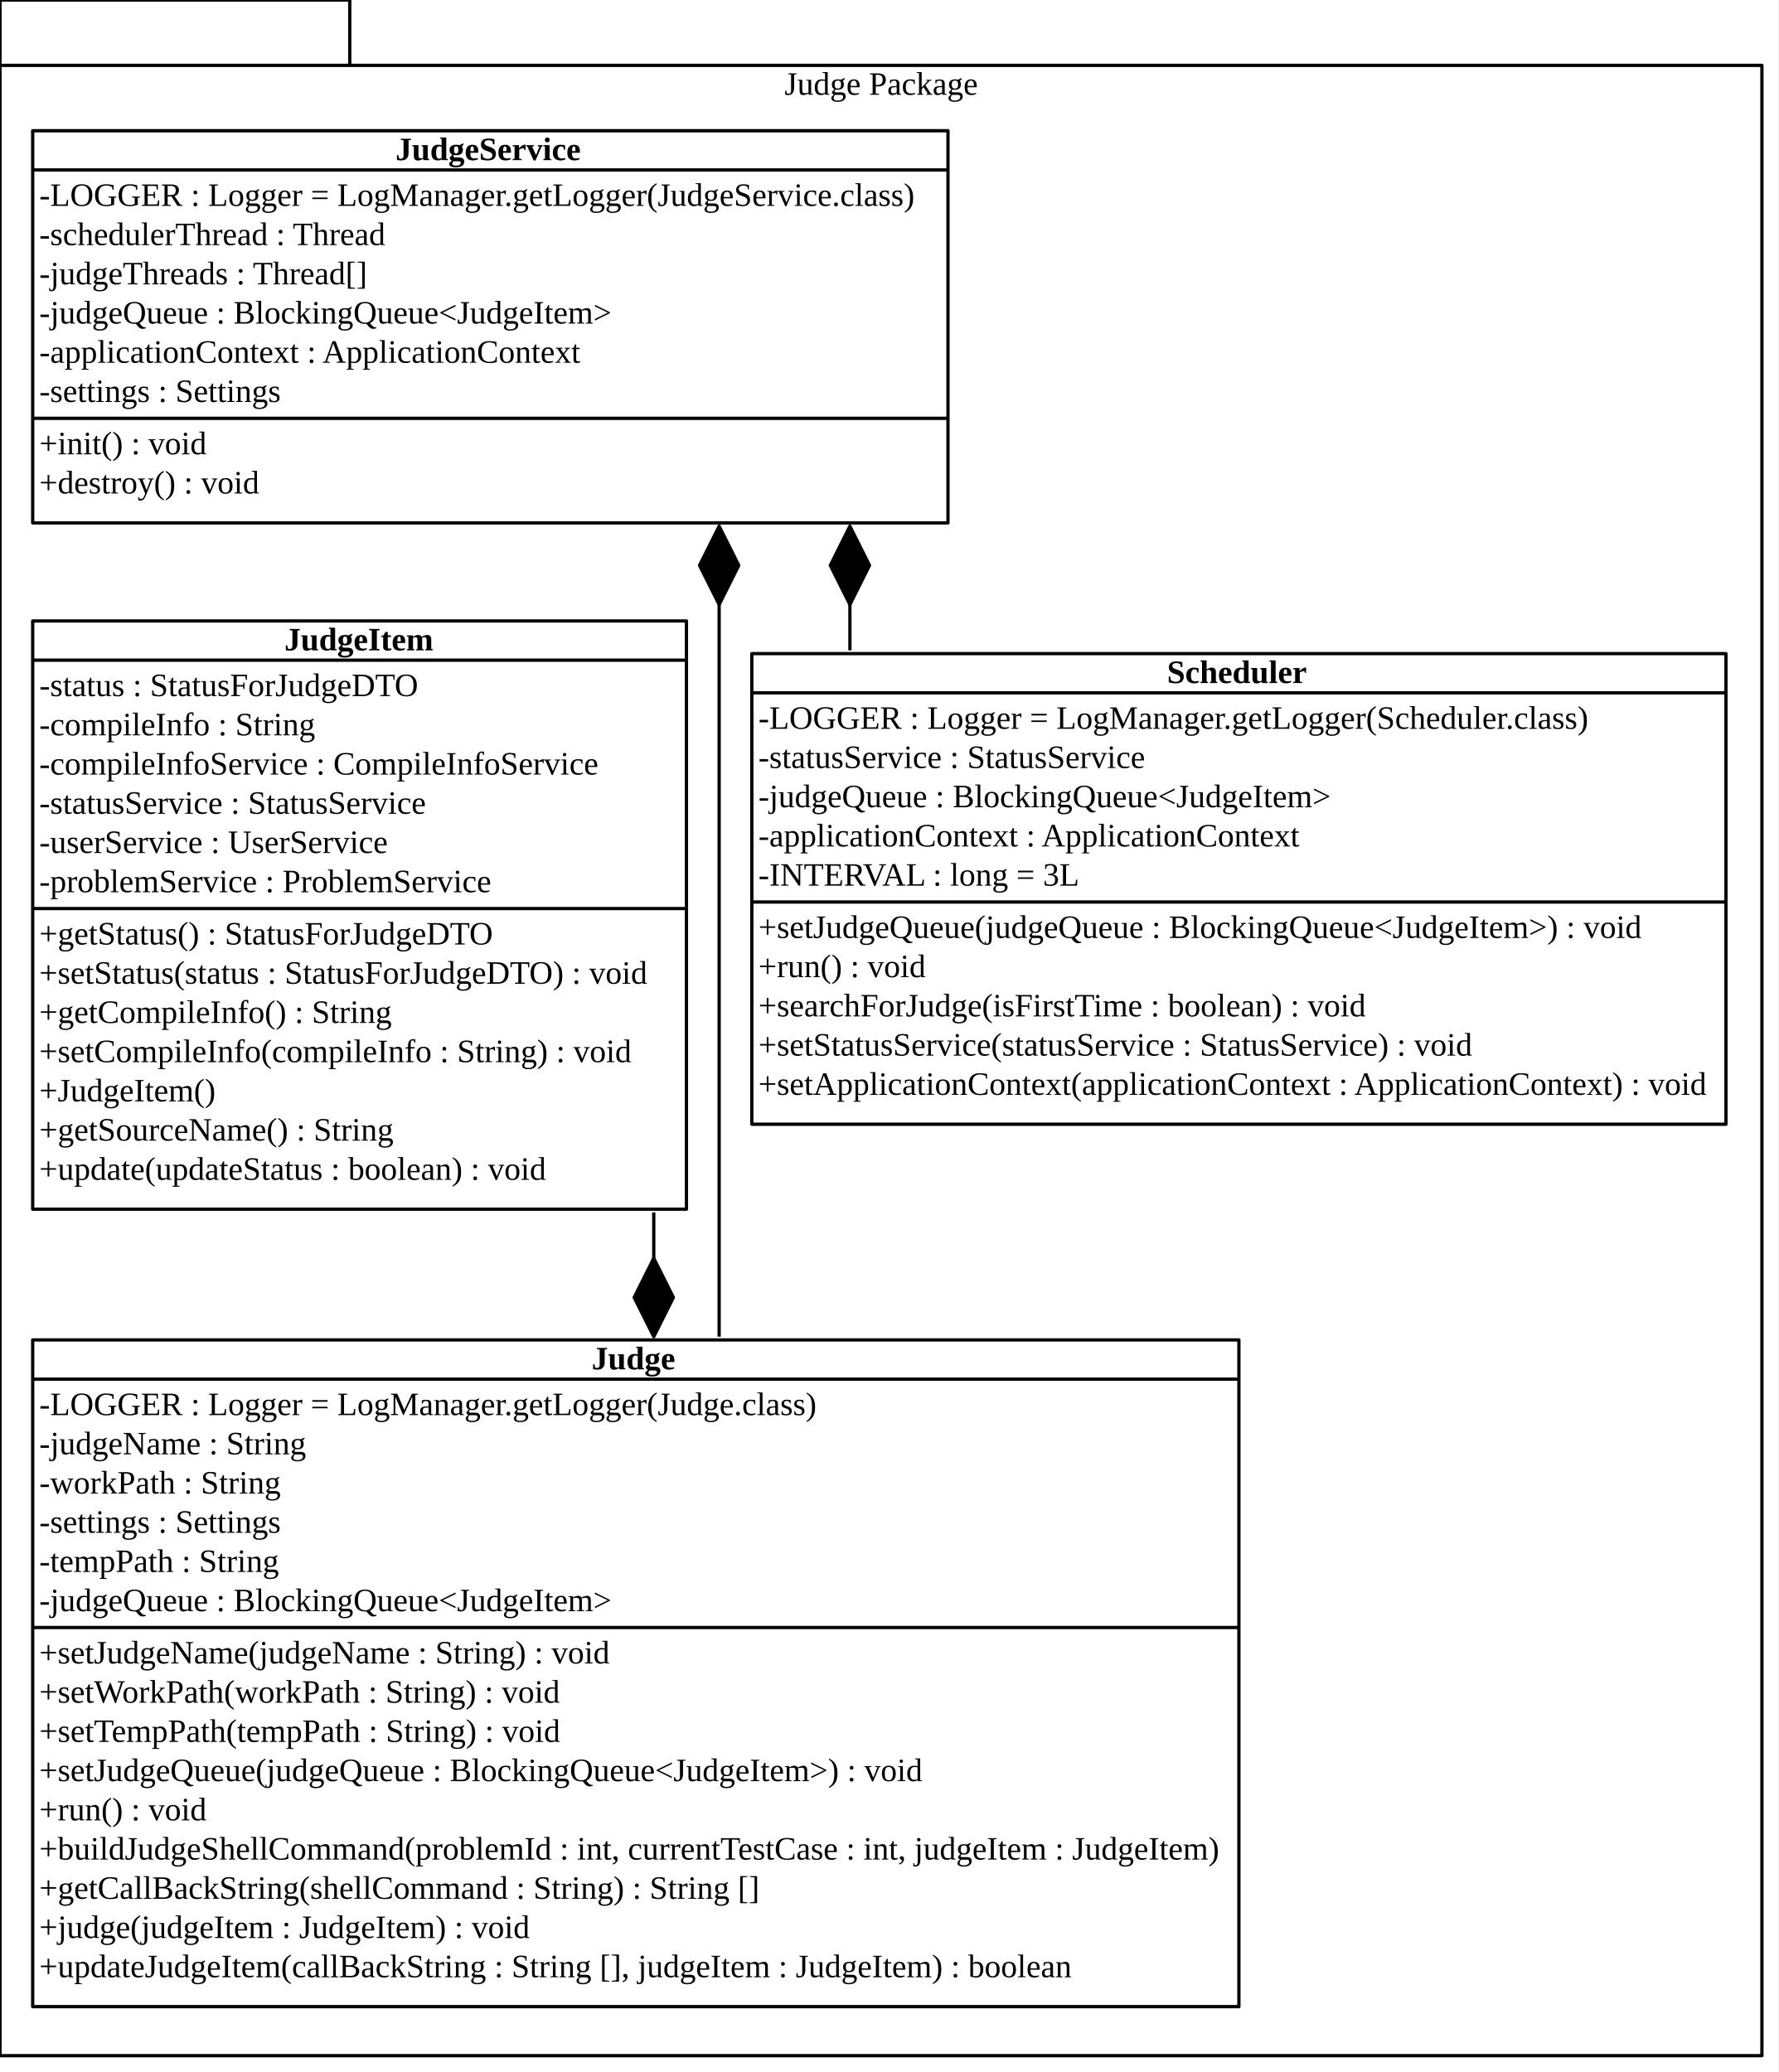
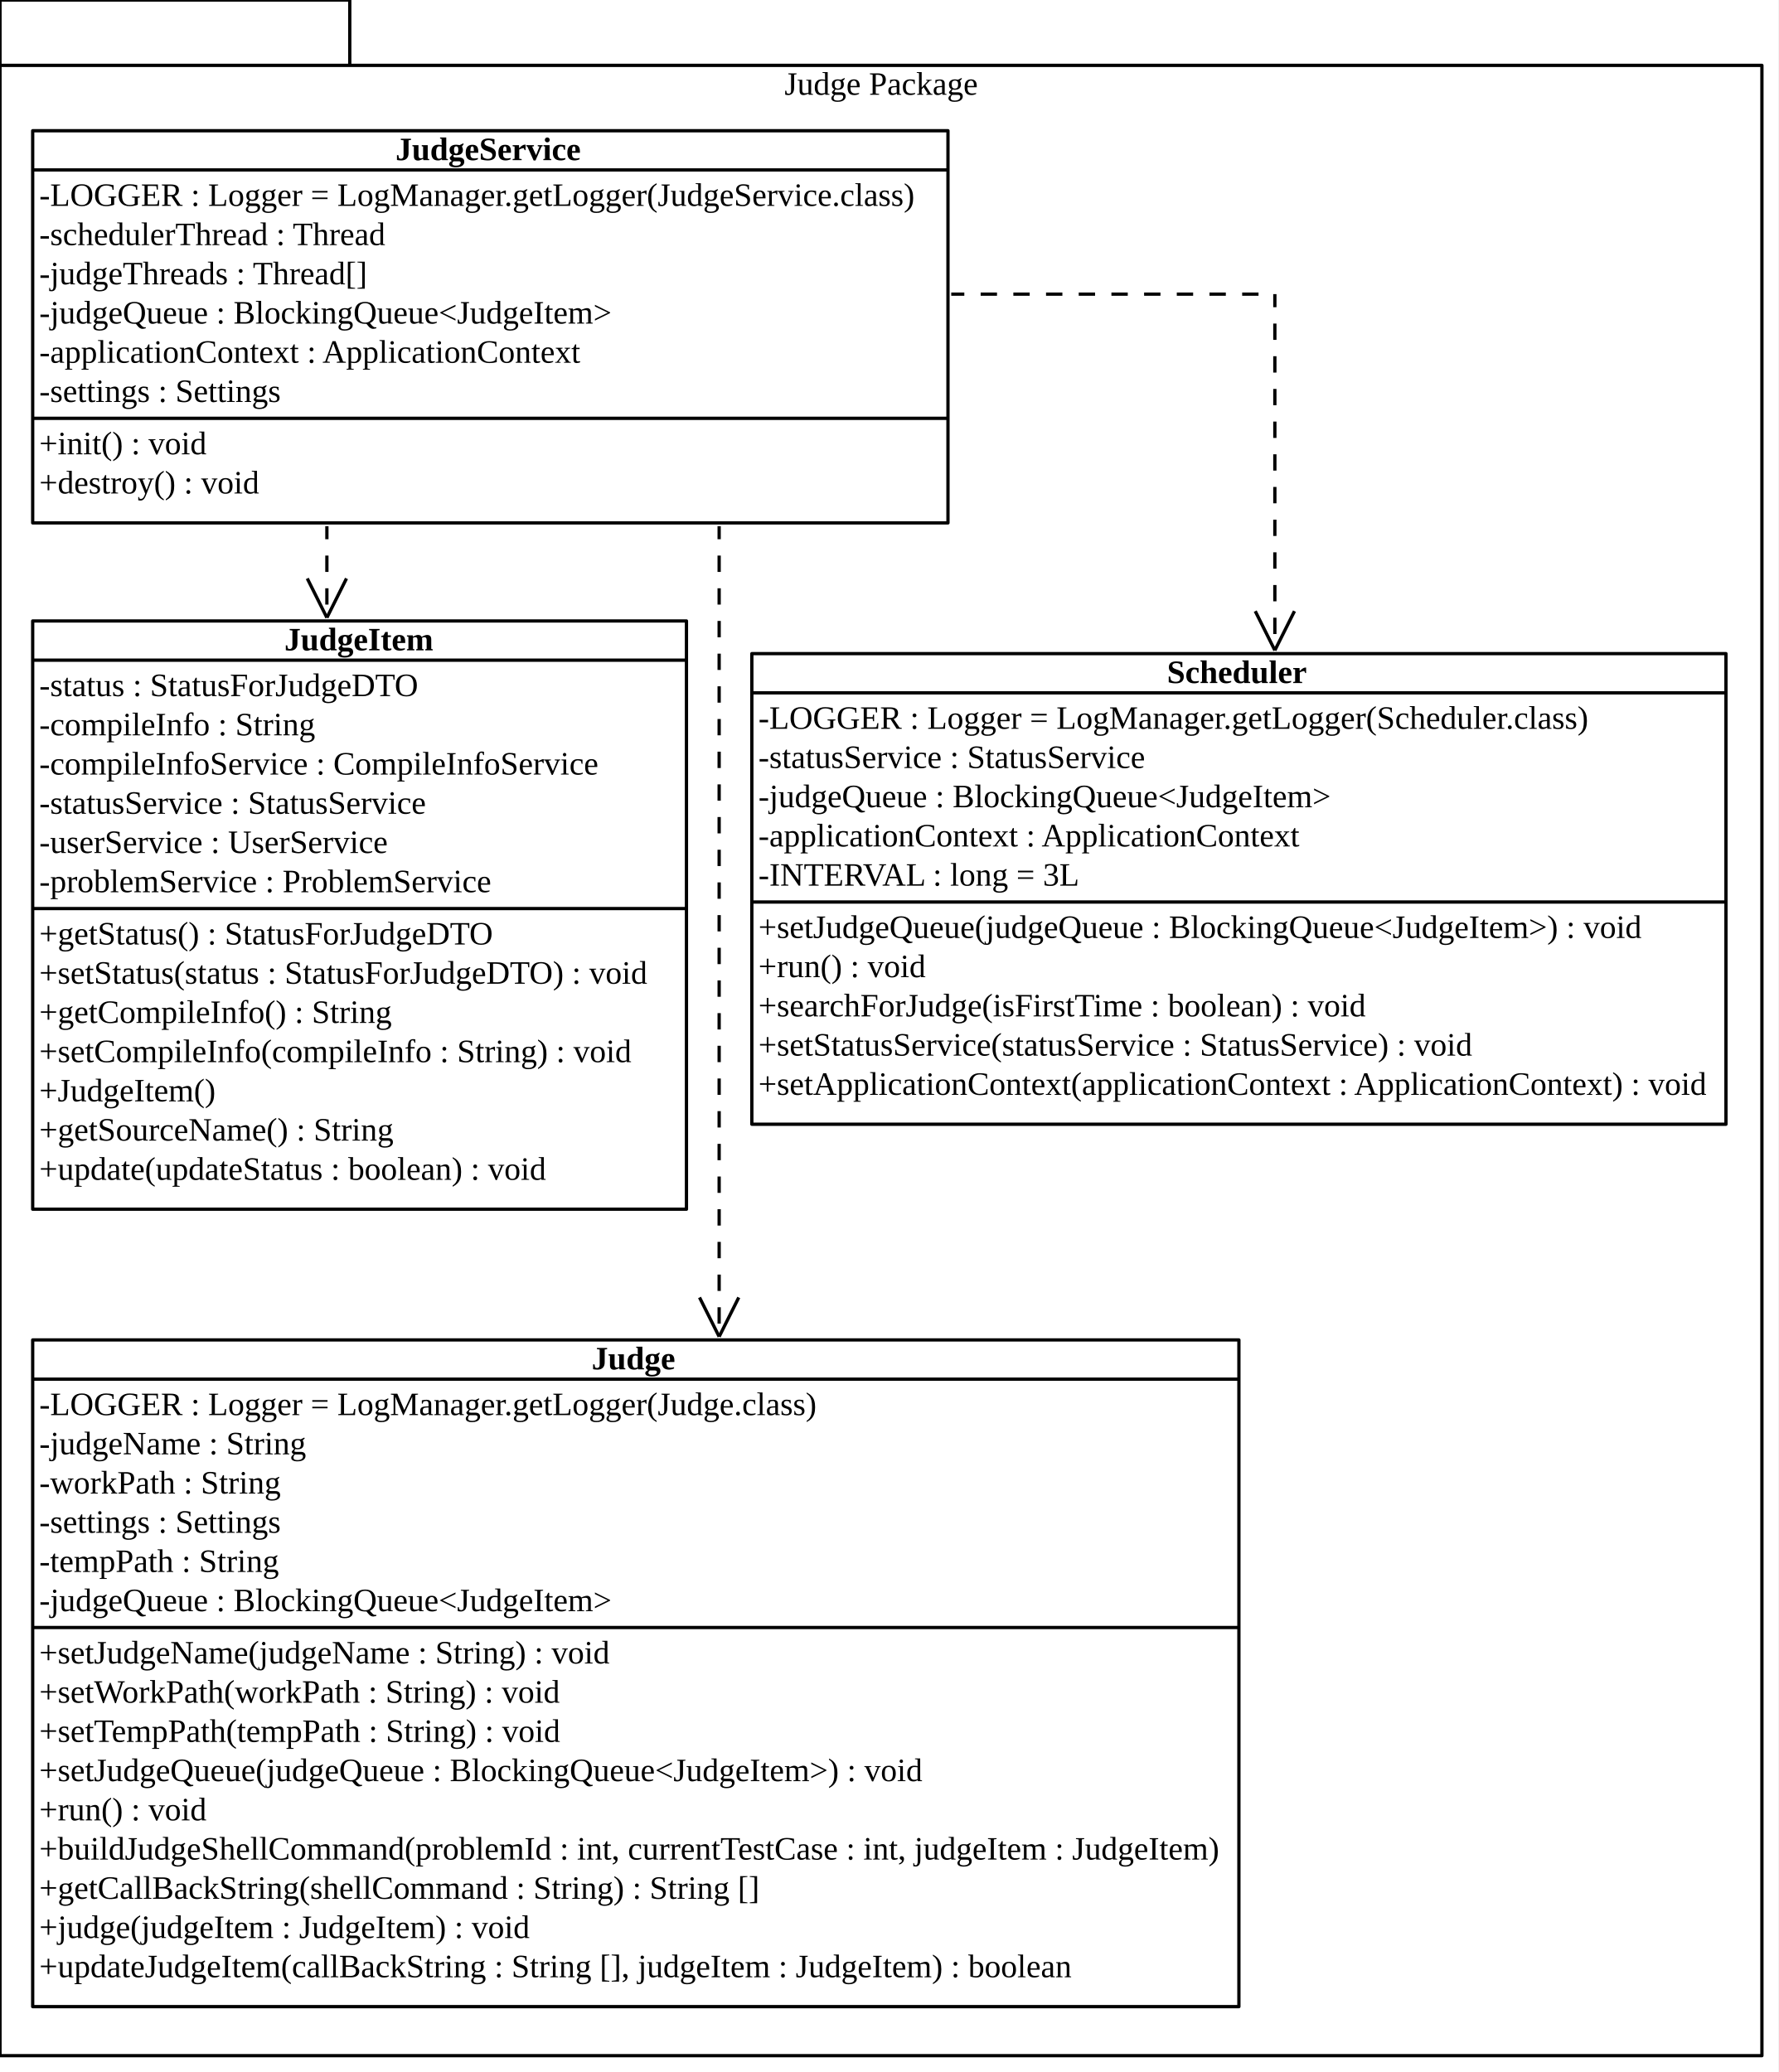
<svg xmlns="http://www.w3.org/2000/svg" fill-opacity="0" color-rendering="auto" color-interpolation="auto" stroke="rgb(0,0,0)" text-rendering="auto" stroke-linecap="square" width="544" stroke-miterlimit="10" stroke-opacity="0" shape-rendering="auto" fill="rgb(0,0,0)" stroke-dasharray="none" font-weight="normal" stroke-width="1" height="634" font-family="'Dialog'" font-style="normal" stroke-linejoin="miter" font-size="12" stroke-dashoffset="0" image-rendering="auto">
  <defs id="genericDefs" />
  <g>
    <defs id="defs1">
      <clipPath clipPathUnits="userSpaceOnUse" id="clipPath1">
        <path d="M-7 -7 L551 -7 L551 641 L-7 641 L-7 -7 Z" />
      </clipPath>
      <clipPath clipPathUnits="userSpaceOnUse" id="clipPath2">
        <path d="M0 0 L540 0 L540 12 L0 12 L0 0 Z" />
      </clipPath>
      <clipPath clipPathUnits="userSpaceOnUse" id="clipPath3">
        <path d="M-7 -7 L291 -7 L291 131 L-7 131 L-7 -7 Z" />
      </clipPath>
      <clipPath clipPathUnits="userSpaceOnUse" id="clipPath4">
        <path d="M0 0 L0 108 L280 108 L280 0 Z" />
      </clipPath>
      <clipPath clipPathUnits="userSpaceOnUse" id="clipPath5">
        <path d="M0 0 L280 0 L280 12 L0 12 L0 0 Z" />
      </clipPath>
      <clipPath clipPathUnits="userSpaceOnUse" id="clipPath6">
        <path d="M-7 -7 L309 -7 L309 155 L-7 155 L-7 -7 Z" />
      </clipPath>
      <clipPath clipPathUnits="userSpaceOnUse" id="clipPath7">
        <path d="M0 0 L0 132 L298 132 L298 0 Z" />
      </clipPath>
      <clipPath clipPathUnits="userSpaceOnUse" id="clipPath8">
        <path d="M0 0 L298 0 L298 12 L0 12 L0 0 Z" />
      </clipPath>
      <clipPath clipPathUnits="userSpaceOnUse" id="clipPath9">
        <path d="M-7 -7 L380 -7 L380 215 L-7 215 L-7 -7 Z" />
      </clipPath>
      <clipPath clipPathUnits="userSpaceOnUse" id="clipPath10">
        <path d="M0 0 L0 192 L369 192 L369 0 Z" />
      </clipPath>
      <clipPath clipPathUnits="userSpaceOnUse" id="clipPath11">
        <path d="M0 0 L369 0 L369 12 L0 12 L0 0 Z" />
      </clipPath>
      <clipPath clipPathUnits="userSpaceOnUse" id="clipPath12">
        <path d="M-7 -7 L211 -7 L211 191 L-7 191 L-7 -7 Z" />
      </clipPath>
      <clipPath clipPathUnits="userSpaceOnUse" id="clipPath13">
        <path d="M0 0 L0 168 L200 168 L200 0 Z" />
      </clipPath>
      <clipPath clipPathUnits="userSpaceOnUse" id="clipPath14">
        <path d="M0 0 L200 0 L200 12 L0 12 L0 0 Z" />
      </clipPath>
      <clipPath clipPathUnits="userSpaceOnUse" id="clipPath15">
-         <path d="M0 0 L104 0 L104 142 L0 142 L0 0 Z" />
+         <path d="M0 0 L203 0 L203 213 L0 213 L0 0 Z" />
      </clipPath>
      <clipPath clipPathUnits="userSpaceOnUse" id="clipPath16">
+         <path d="M0 0 L104 0 L104 132 L0 132 L0 0 Z" />
+       </clipPath>
+       <clipPath clipPathUnits="userSpaceOnUse" id="clipPath17">
        <path d="M0 0 L104 0 L104 352 L0 352 L0 0 Z" />
      </clipPath>
    </defs>
    <g fill="white" text-rendering="geometricPrecision" fill-opacity="1" stroke-opacity="1" stroke="white">
      <rect x="0" width="544" height="634" y="0" stroke="none" />
    </g>
    <g font-size="10" fill-opacity="1" fill="white" text-rendering="geometricPrecision" font-family="'Times New Roman'" stroke="white" stroke-opacity="1">
      <rect x="0" width="107" height="20" y="0" clip-path="url(#clipPath1)" stroke="none" />
      <rect x="0" width="539" height="609" y="20" clip-path="url(#clipPath1)" stroke="none" />
    </g>
    <g font-size="10" stroke-linecap="butt" fill-opacity="1" fill="black" text-rendering="geometricPrecision" font-family="'Times New Roman'" stroke-linejoin="round" stroke="black" stroke-opacity="1" stroke-miterlimit="0">
      <path fill="none" d="M0 20 L539 20 L539 629 L0 629 L0 0 L107 0 L107 20" clip-path="url(#clipPath1)" />
    </g>
    <g font-size="10" transform="translate(0,20)" fill-opacity="1" fill="black" text-rendering="geometricPrecision" font-family="'Times New Roman'" stroke="black" stroke-opacity="1">
      <text x="240" xml:space="preserve" y="9" clip-path="url(#clipPath2)" stroke="none">Judge Package</text>
    </g>
    <g font-size="10" transform="translate(10,40)" fill-opacity="1" fill="white" text-rendering="geometricPrecision" font-family="'Times New Roman'" stroke="white" font-weight="bold" stroke-opacity="1">
      <rect x="0" width="280" height="120" y="0" clip-path="url(#clipPath3)" stroke="none" />
    </g>
    <g font-size="10" stroke-linecap="butt" transform="translate(10,40)" fill-opacity="1" fill="black" text-rendering="geometricPrecision" font-family="'Times New Roman'" stroke-linejoin="round" stroke="black" font-weight="bold" stroke-opacity="1" stroke-miterlimit="0">
      <rect fill="none" x="0" width="280" height="120" y="0" clip-path="url(#clipPath3)" />
      <line y2="12" fill="none" x1="0" clip-path="url(#clipPath3)" x2="280" y1="12" />
    </g>
    <g font-size="10" transform="matrix(1,0,0,1,10,52)" fill-opacity="1" fill="black" text-rendering="geometricPrecision" font-family="'Times New Roman'" stroke="black" stroke-opacity="1">
      <text x="2" xml:space="preserve" y="11" clip-path="url(#clipPath4)" stroke="none">-LOGGER : Logger = LogManager.getLogger(JudgeService.class)</text>
    </g>
    <g font-size="10" transform="matrix(1,0,0,1,10,52)" fill-opacity="1" fill="black" text-rendering="geometricPrecision" font-family="'Times New Roman'" stroke="black" stroke-opacity="1">
      <text x="2" xml:space="preserve" y="23" clip-path="url(#clipPath4)" stroke="none">-schedulerThread : Thread</text>
      <text x="2" xml:space="preserve" y="35" clip-path="url(#clipPath4)" stroke="none">-judgeThreads : Thread[]</text>
      <text x="2" xml:space="preserve" y="47" clip-path="url(#clipPath4)" stroke="none">-judgeQueue : BlockingQueue&lt;JudgeItem&gt;</text>
      <text x="2" xml:space="preserve" y="59" clip-path="url(#clipPath4)" stroke="none">-applicationContext : ApplicationContext</text>
      <text x="2" xml:space="preserve" y="71" clip-path="url(#clipPath4)" stroke="none">-settings : Settings</text>
      <line stroke-linecap="butt" clip-path="url(#clipPath4)" fill="none" x1="0" x2="280" y1="76" stroke-linejoin="bevel" y2="76" stroke-miterlimit="0" />
      <text x="2" xml:space="preserve" y="87" clip-path="url(#clipPath4)" stroke="none">+init() : void</text>
      <text x="2" xml:space="preserve" y="99" clip-path="url(#clipPath4)" stroke="none">+destroy() : void</text>
    </g>
    <g font-size="10" transform="translate(10,40)" fill-opacity="1" fill="black" text-rendering="geometricPrecision" font-family="'Times New Roman'" stroke="black" font-weight="bold" stroke-opacity="1">
      <text x="111" xml:space="preserve" y="9" clip-path="url(#clipPath5)" stroke="none">JudgeService</text>
    </g>
    <g font-size="10" transform="translate(230,200)" fill-opacity="1" fill="white" text-rendering="geometricPrecision" font-family="'Times New Roman'" stroke="white" font-weight="bold" stroke-opacity="1">
      <rect x="0" width="298" height="144" y="0" clip-path="url(#clipPath6)" stroke="none" />
    </g>
    <g font-size="10" stroke-linecap="butt" transform="translate(230,200)" fill-opacity="1" fill="black" text-rendering="geometricPrecision" font-family="'Times New Roman'" stroke-linejoin="round" stroke="black" font-weight="bold" stroke-opacity="1" stroke-miterlimit="0">
      <rect fill="none" x="0" width="298" height="144" y="0" clip-path="url(#clipPath6)" />
      <line y2="12" fill="none" x1="0" clip-path="url(#clipPath6)" x2="298" y1="12" />
    </g>
    <g font-size="10" transform="matrix(1,0,0,1,230,212)" fill-opacity="1" fill="black" text-rendering="geometricPrecision" font-family="'Times New Roman'" stroke="black" stroke-opacity="1">
      <text x="2" xml:space="preserve" y="11" clip-path="url(#clipPath7)" stroke="none">-LOGGER : Logger = LogManager.getLogger(Scheduler.class)</text>
    </g>
    <g font-size="10" transform="matrix(1,0,0,1,230,212)" fill-opacity="1" fill="black" text-rendering="geometricPrecision" font-family="'Times New Roman'" stroke="black" stroke-opacity="1">
      <text x="2" xml:space="preserve" y="23" clip-path="url(#clipPath7)" stroke="none">-statusService : StatusService</text>
      <text x="2" xml:space="preserve" y="35" clip-path="url(#clipPath7)" stroke="none">-judgeQueue : BlockingQueue&lt;JudgeItem&gt;</text>
      <text x="2" xml:space="preserve" y="47" clip-path="url(#clipPath7)" stroke="none">-applicationContext : ApplicationContext</text>
      <text x="2" xml:space="preserve" y="59" clip-path="url(#clipPath7)" stroke="none">-INTERVAL : long = 3L</text>
      <line stroke-linecap="butt" clip-path="url(#clipPath7)" fill="none" x1="0" x2="298" y1="64" stroke-linejoin="bevel" y2="64" stroke-miterlimit="0" />
      <text x="2" xml:space="preserve" y="75" clip-path="url(#clipPath7)" stroke="none">+setJudgeQueue(judgeQueue : BlockingQueue&lt;JudgeItem&gt;) : void</text>
      <text x="2" xml:space="preserve" y="87" clip-path="url(#clipPath7)" stroke="none">+run() : void</text>
      <text x="2" xml:space="preserve" y="99" clip-path="url(#clipPath7)" stroke="none">+searchForJudge(isFirstTime : boolean) : void</text>
      <text x="2" xml:space="preserve" y="111" clip-path="url(#clipPath7)" stroke="none">+setStatusService(statusService : StatusService) : void</text>
      <text x="2" xml:space="preserve" y="123" clip-path="url(#clipPath7)" stroke="none">+setApplicationContext(applicationContext : ApplicationContext) : void</text>
    </g>
    <g font-size="10" transform="translate(230,200)" fill-opacity="1" fill="black" text-rendering="geometricPrecision" font-family="'Times New Roman'" stroke="black" font-weight="bold" stroke-opacity="1">
      <text x="127" xml:space="preserve" y="9" clip-path="url(#clipPath8)" stroke="none">Scheduler</text>
    </g>
    <g font-size="10" transform="translate(10,410)" fill-opacity="1" fill="white" text-rendering="geometricPrecision" font-family="'Times New Roman'" stroke="white" font-weight="bold" stroke-opacity="1">
      <rect x="0" width="369" height="204" y="0" clip-path="url(#clipPath9)" stroke="none" />
    </g>
    <g font-size="10" stroke-linecap="butt" transform="translate(10,410)" fill-opacity="1" fill="black" text-rendering="geometricPrecision" font-family="'Times New Roman'" stroke-linejoin="round" stroke="black" font-weight="bold" stroke-opacity="1" stroke-miterlimit="0">
      <rect fill="none" x="0" width="369" height="204" y="0" clip-path="url(#clipPath9)" />
      <line y2="12" fill="none" x1="0" clip-path="url(#clipPath9)" x2="369" y1="12" />
    </g>
    <g font-size="10" transform="matrix(1,0,0,1,10,422)" fill-opacity="1" fill="black" text-rendering="geometricPrecision" font-family="'Times New Roman'" stroke="black" stroke-opacity="1">
      <text x="2" xml:space="preserve" y="11" clip-path="url(#clipPath10)" stroke="none">-LOGGER : Logger = LogManager.getLogger(Judge.class)</text>
    </g>
    <g font-size="10" transform="matrix(1,0,0,1,10,422)" fill-opacity="1" fill="black" text-rendering="geometricPrecision" font-family="'Times New Roman'" stroke="black" stroke-opacity="1">
      <text x="2" xml:space="preserve" y="23" clip-path="url(#clipPath10)" stroke="none">-judgeName : String</text>
      <text x="2" xml:space="preserve" y="35" clip-path="url(#clipPath10)" stroke="none">-workPath : String</text>
      <text x="2" xml:space="preserve" y="47" clip-path="url(#clipPath10)" stroke="none">-settings : Settings</text>
      <text x="2" xml:space="preserve" y="59" clip-path="url(#clipPath10)" stroke="none">-tempPath : String</text>
      <text x="2" xml:space="preserve" y="71" clip-path="url(#clipPath10)" stroke="none">-judgeQueue : BlockingQueue&lt;JudgeItem&gt;</text>
      <line stroke-linecap="butt" clip-path="url(#clipPath10)" fill="none" x1="0" x2="369" y1="76" stroke-linejoin="bevel" y2="76" stroke-miterlimit="0" />
      <text x="2" xml:space="preserve" y="87" clip-path="url(#clipPath10)" stroke="none">+setJudgeName(judgeName : String) : void</text>
      <text x="2" xml:space="preserve" y="99" clip-path="url(#clipPath10)" stroke="none">+setWorkPath(workPath : String) : void</text>
      <text x="2" xml:space="preserve" y="111" clip-path="url(#clipPath10)" stroke="none">+setTempPath(tempPath : String) : void</text>
      <text x="2" xml:space="preserve" y="123" clip-path="url(#clipPath10)" stroke="none">+setJudgeQueue(judgeQueue : BlockingQueue&lt;JudgeItem&gt;) : void</text>
      <text x="2" xml:space="preserve" y="135" clip-path="url(#clipPath10)" stroke="none">+run() : void</text>
      <text x="2" xml:space="preserve" y="147" clip-path="url(#clipPath10)" stroke="none">+buildJudgeShellCommand(problemId : int, currentTestCase : int, judgeItem : JudgeItem)</text>
      <text x="2" xml:space="preserve" y="159" clip-path="url(#clipPath10)" stroke="none">+getCallBackString(shellCommand : String) : String []</text>
      <text x="2" xml:space="preserve" y="171" clip-path="url(#clipPath10)" stroke="none">+judge(judgeItem : JudgeItem) : void</text>
      <text x="2" xml:space="preserve" y="183" clip-path="url(#clipPath10)" stroke="none">+updateJudgeItem(callBackString : String [], judgeItem : JudgeItem) : boolean</text>
    </g>
    <g font-size="10" transform="translate(10,410)" fill-opacity="1" fill="black" text-rendering="geometricPrecision" font-family="'Times New Roman'" stroke="black" font-weight="bold" stroke-opacity="1">
      <text x="171" xml:space="preserve" y="9" clip-path="url(#clipPath11)" stroke="none">Judge</text>
    </g>
    <g font-size="10" transform="translate(10,190)" fill-opacity="1" fill="white" text-rendering="geometricPrecision" font-family="'Times New Roman'" stroke="white" font-weight="bold" stroke-opacity="1">
      <rect x="0" width="200" height="180" y="0" clip-path="url(#clipPath12)" stroke="none" />
    </g>
    <g font-size="10" stroke-linecap="butt" transform="translate(10,190)" fill-opacity="1" fill="black" text-rendering="geometricPrecision" font-family="'Times New Roman'" stroke-linejoin="round" stroke="black" font-weight="bold" stroke-opacity="1" stroke-miterlimit="0">
      <rect fill="none" x="0" width="200" height="180" y="0" clip-path="url(#clipPath12)" />
      <line y2="12" fill="none" x1="0" clip-path="url(#clipPath12)" x2="200" y1="12" />
    </g>
    <g font-size="10" transform="matrix(1,0,0,1,10,202)" fill-opacity="1" fill="black" text-rendering="geometricPrecision" font-family="'Times New Roman'" stroke="black" stroke-opacity="1">
      <text x="2" xml:space="preserve" y="11" clip-path="url(#clipPath13)" stroke="none">-status : StatusForJudgeDTO</text>
    </g>
    <g font-size="10" transform="matrix(1,0,0,1,10,202)" fill-opacity="1" fill="black" text-rendering="geometricPrecision" font-family="'Times New Roman'" stroke="black" stroke-opacity="1">
      <text x="2" xml:space="preserve" y="23" clip-path="url(#clipPath13)" stroke="none">-compileInfo : String</text>
      <text x="2" xml:space="preserve" y="35" clip-path="url(#clipPath13)" stroke="none">-compileInfoService : CompileInfoService</text>
      <text x="2" xml:space="preserve" y="47" clip-path="url(#clipPath13)" stroke="none">-statusService : StatusService</text>
      <text x="2" xml:space="preserve" y="59" clip-path="url(#clipPath13)" stroke="none">-userService : UserService</text>
      <text x="2" xml:space="preserve" y="71" clip-path="url(#clipPath13)" stroke="none">-problemService : ProblemService</text>
      <line stroke-linecap="butt" clip-path="url(#clipPath13)" fill="none" x1="0" x2="200" y1="76" stroke-linejoin="bevel" y2="76" stroke-miterlimit="0" />
      <text x="2" xml:space="preserve" y="87" clip-path="url(#clipPath13)" stroke="none">+getStatus() : StatusForJudgeDTO</text>
      <text x="2" xml:space="preserve" y="99" clip-path="url(#clipPath13)" stroke="none">+setStatus(status : StatusForJudgeDTO) : void</text>
      <text x="2" xml:space="preserve" y="111" clip-path="url(#clipPath13)" stroke="none">+getCompileInfo() : String</text>
      <text x="2" xml:space="preserve" y="123" clip-path="url(#clipPath13)" stroke="none">+setCompileInfo(compileInfo : String) : void</text>
      <text x="2" xml:space="preserve" y="135" clip-path="url(#clipPath13)" stroke="none">+JudgeItem()</text>
      <text x="2" xml:space="preserve" y="147" clip-path="url(#clipPath13)" stroke="none">+getSourceName() : String</text>
      <text x="2" xml:space="preserve" y="159" clip-path="url(#clipPath13)" stroke="none">+update(updateStatus : boolean) : void</text>
    </g>
    <g font-size="10" transform="translate(10,190)" fill-opacity="1" fill="black" text-rendering="geometricPrecision" font-family="'Times New Roman'" stroke="black" font-weight="bold" stroke-opacity="1">
      <text x="77" xml:space="preserve" y="9" clip-path="url(#clipPath14)" stroke="none">JudgeItem</text>
    </g>
-     <g font-size="11" stroke-linecap="butt" transform="translate(210,111)" fill-opacity="1" fill="black" text-rendering="geometricPrecision" font-family="sans-serif" stroke-linejoin="round" stroke="black" stroke-opacity="1">
-       <line y2="88" fill="none" x1="50" clip-path="url(#clipPath15)" x2="50" y1="74" />
-       <polygon points=" 50 50 44 62 50 74 56 62" clip-path="url(#clipPath15)" stroke="none" />
-       <polygon fill="none" points=" 50 50 44 62 50 74 56 62" clip-path="url(#clipPath15)" />
+     <g font-size="11" stroke-linecap="butt" transform="translate(241,40)" stroke-dashoffset="1" fill-opacity="1" fill="black" text-rendering="geometricPrecision" font-family="sans-serif" stroke-linejoin="round" stroke-dasharray="5" stroke="black" stroke-opacity="1">
+       <line y2="50" fill="none" x1="50" clip-path="url(#clipPath15)" x2="149" y1="50" />
+       <line y2="159" fill="none" x1="149" clip-path="url(#clipPath15)" x2="149" y1="50" />
+       <line stroke-dashoffset="0" clip-path="url(#clipPath15)" fill="none" x1="149" x2="155" y1="159" y2="147" stroke-dasharray="none" />
+       <line stroke-dashoffset="0" clip-path="url(#clipPath15)" fill="none" x1="149" x2="143" y1="159" y2="147" stroke-dasharray="none" />
    </g>
-     <g font-size="11" stroke-linecap="butt" transform="translate(170,111)" fill-opacity="1" fill="black" text-rendering="geometricPrecision" font-family="sans-serif" stroke-linejoin="round" stroke="black" stroke-opacity="1">
-       <line y2="298" fill="none" x1="50" clip-path="url(#clipPath16)" x2="50" y1="74" />
-       <polygon points=" 50 50 44 62 50 74 56 62" clip-path="url(#clipPath16)" stroke="none" />
-       <polygon fill="none" points=" 50 50 44 62 50 74 56 62" clip-path="url(#clipPath16)" />
+     <g font-size="11" stroke-linecap="butt" transform="translate(50,111)" stroke-dashoffset="1" fill-opacity="1" fill="black" text-rendering="geometricPrecision" font-family="sans-serif" stroke-linejoin="round" stroke-dasharray="5" stroke="black" stroke-opacity="1">
+       <line y2="78" fill="none" x1="50" clip-path="url(#clipPath16)" x2="50" y1="50" />
+       <line stroke-dashoffset="0" clip-path="url(#clipPath16)" fill="none" x1="50" x2="56" y1="78" y2="66" stroke-dasharray="none" />
+       <line stroke-dashoffset="0" clip-path="url(#clipPath16)" fill="none" x1="50" x2="44" y1="78" y2="66" stroke-dasharray="none" />
    </g>
-     <g font-size="11" stroke-linecap="butt" transform="translate(150,321)" fill-opacity="1" fill="black" text-rendering="geometricPrecision" font-family="sans-serif" stroke-linejoin="round" stroke="black" stroke-opacity="1">
-       <line y2="50" fill="none" x1="50" clip-path="url(#clipPath15)" x2="50" y1="64" />
-       <polygon points=" 50 88 56 76 50 64 44 76" clip-path="url(#clipPath15)" stroke="none" />
-       <polygon fill="none" points=" 50 88 56 76 50 64 44 76" clip-path="url(#clipPath15)" />
+     <g font-size="11" stroke-linecap="butt" transform="translate(170,111)" stroke-dashoffset="1" fill-opacity="1" fill="black" text-rendering="geometricPrecision" font-family="sans-serif" stroke-linejoin="round" stroke-dasharray="5" stroke="black" stroke-opacity="1">
+       <line y2="298" fill="none" x1="50" clip-path="url(#clipPath17)" x2="50" y1="50" />
+       <line stroke-dashoffset="0" clip-path="url(#clipPath17)" fill="none" x1="50" x2="56" y1="298" y2="286" stroke-dasharray="none" />
+       <line stroke-dashoffset="0" clip-path="url(#clipPath17)" fill="none" x1="50" x2="44" y1="298" y2="286" stroke-dasharray="none" />
    </g>
  </g>
</svg>
